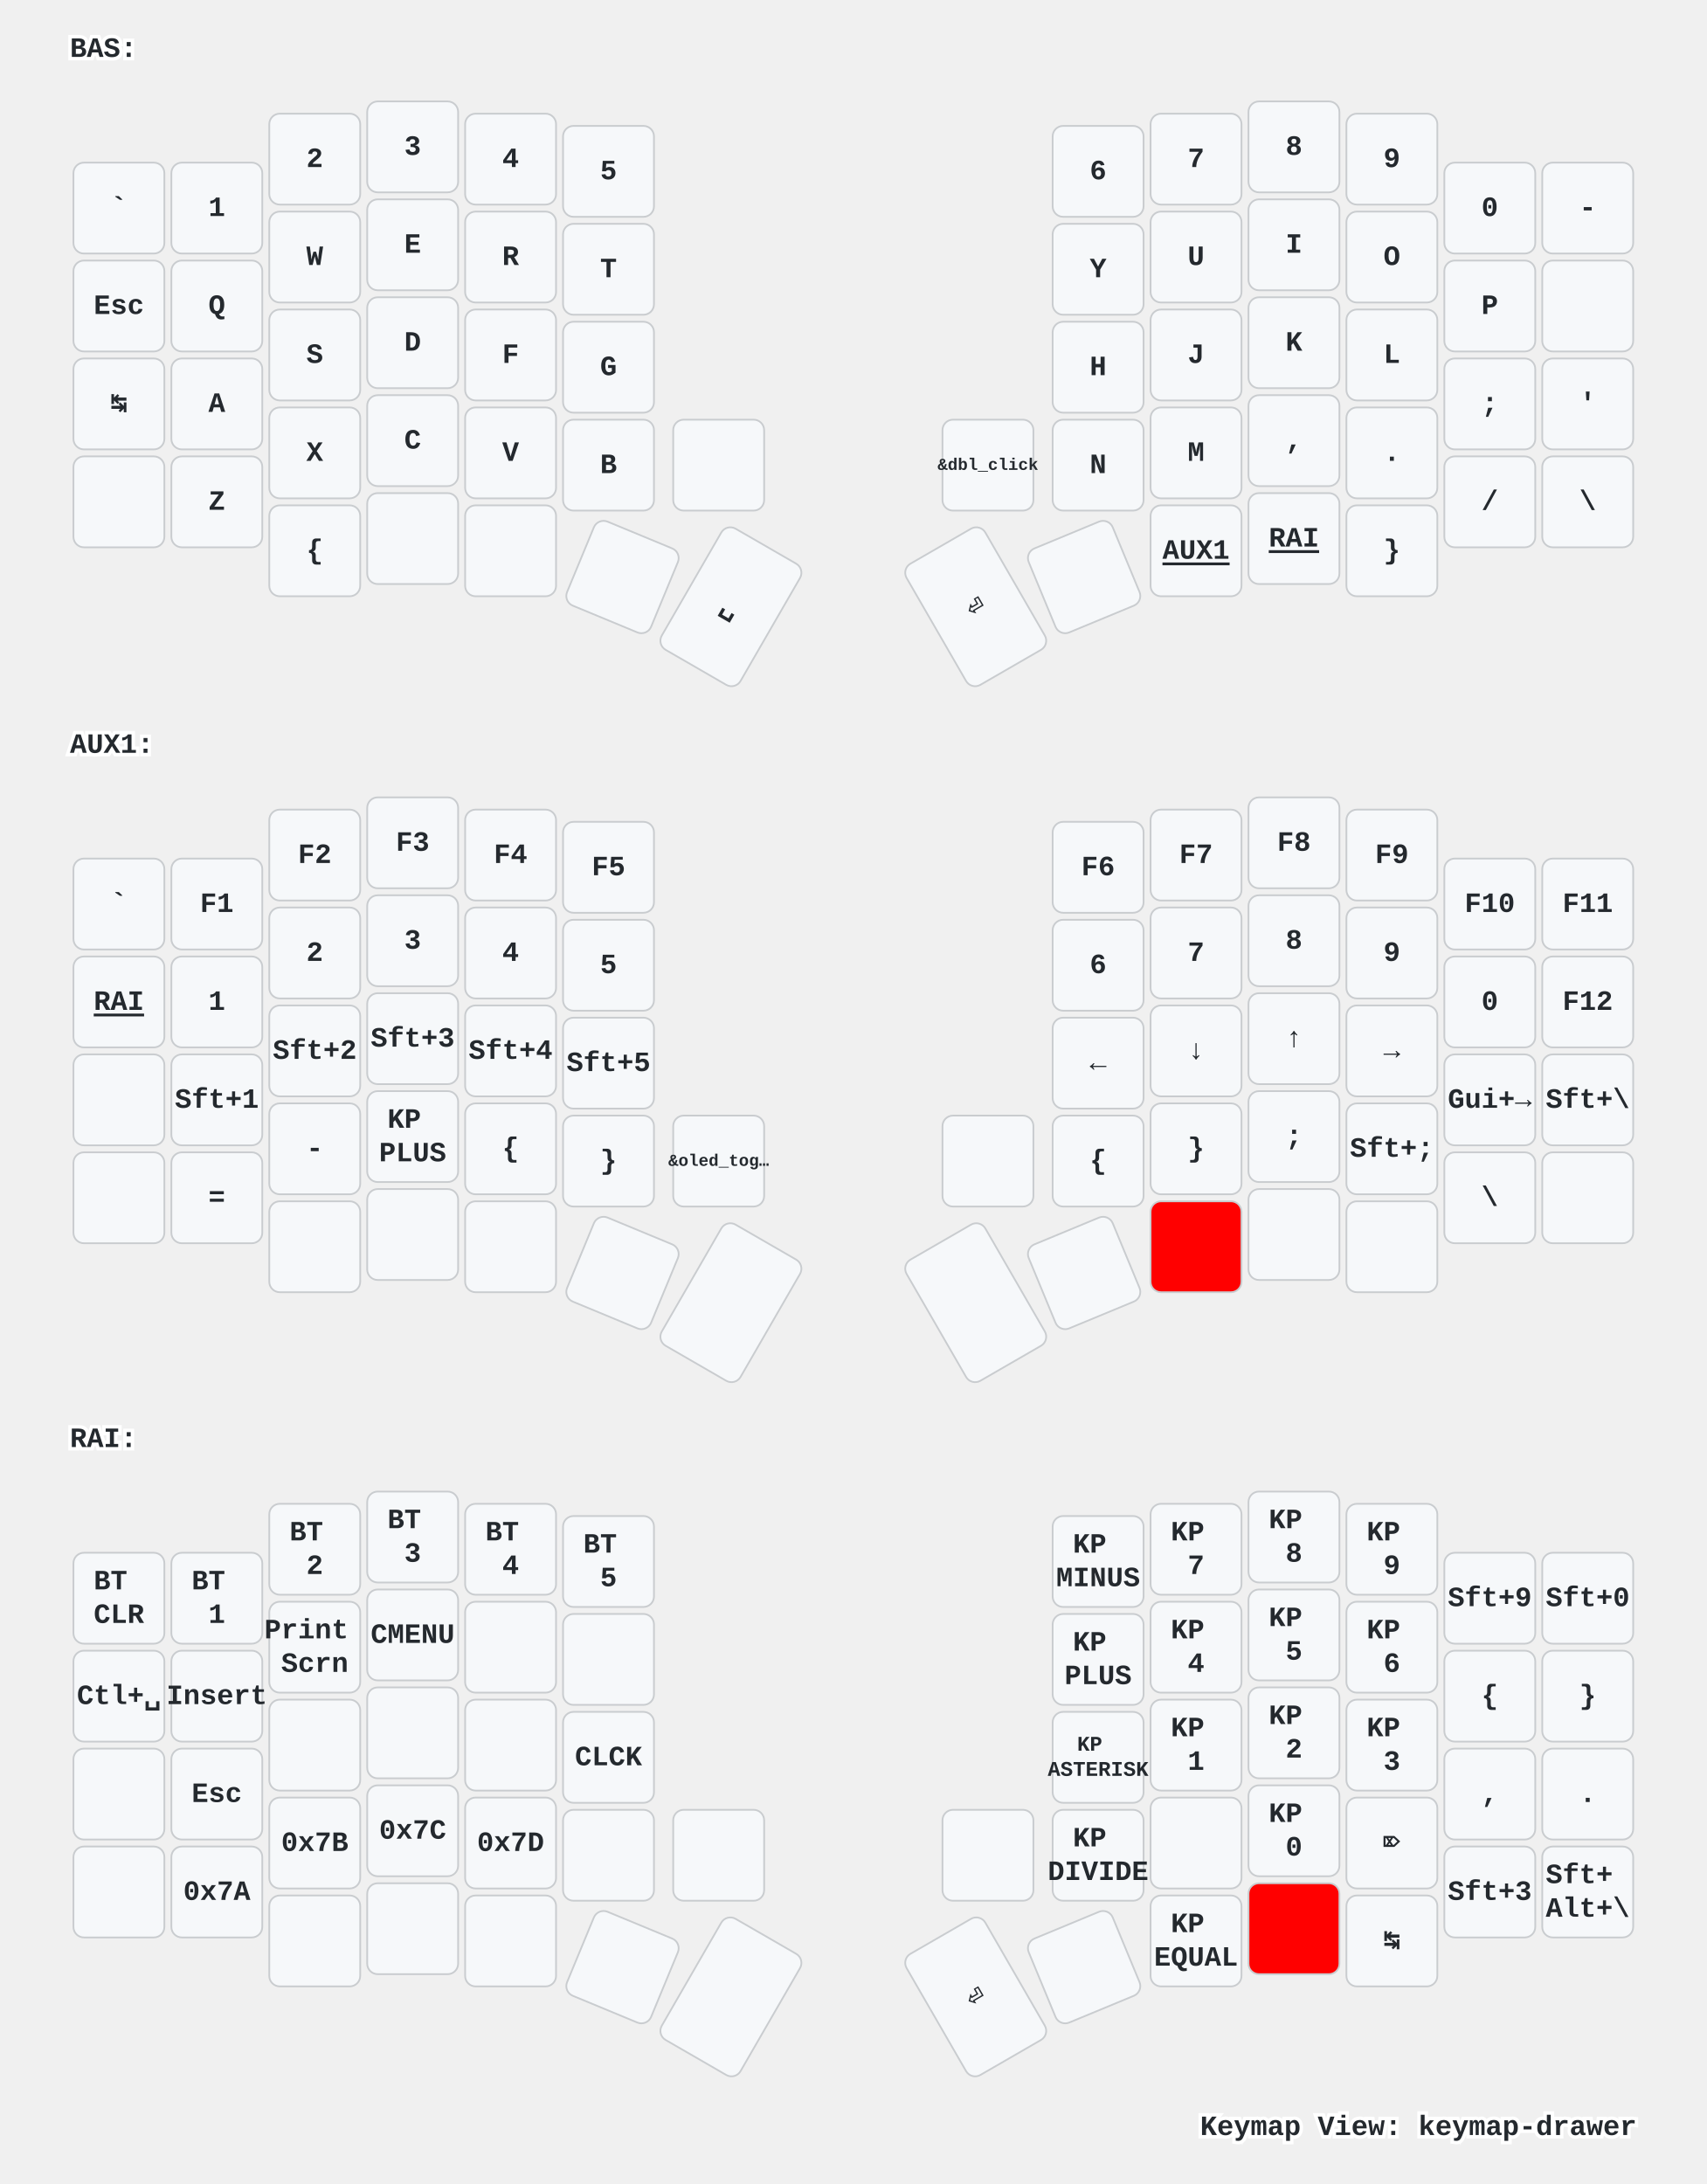
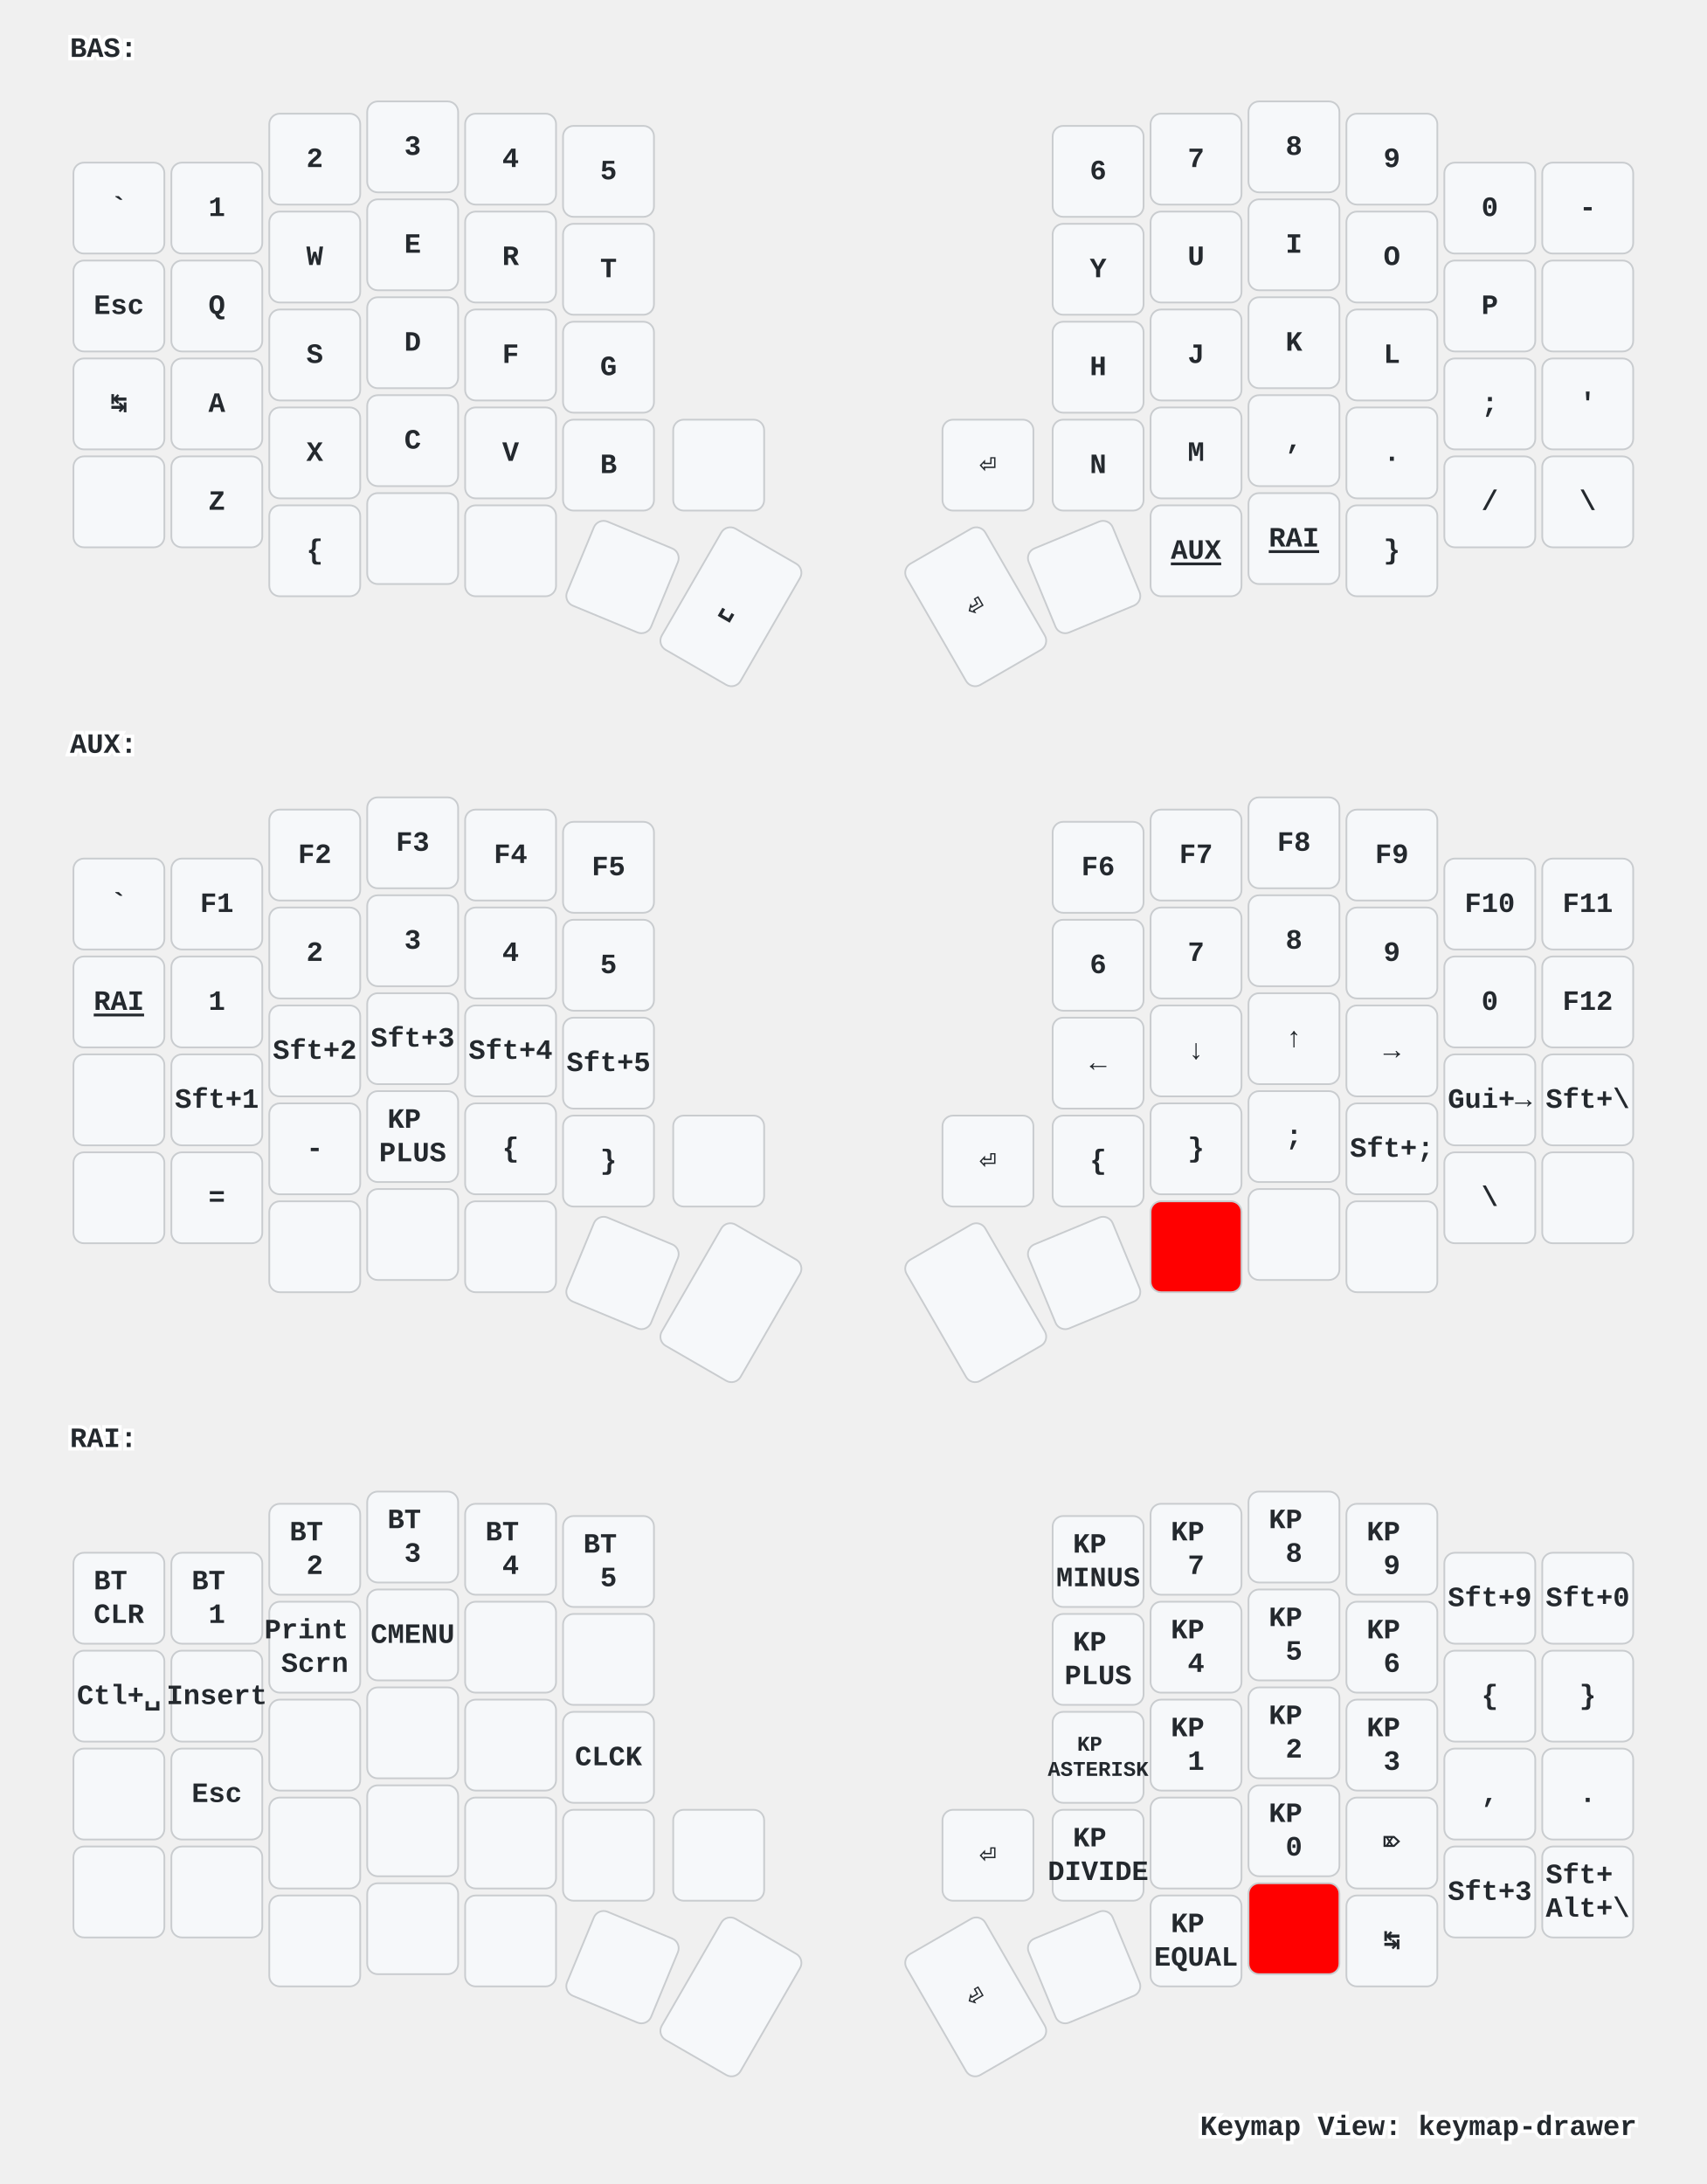
<svg xmlns="http://www.w3.org/2000/svg" xmlns:xlink="http://www.w3.org/1999/xlink" width="976" height="1249" viewBox="0 0 976 1249" class="keymap">
  <defs>/* start glyphs */
<svg id="mdi:apple-keyboard-command">
      <svg id="mdi-apple-keyboard-command" viewBox="0 0 24 24">
        <path d="M6,2A4,4 0 0,1 10,6V8H14V6A4,4 0 0,1 18,2A4,4 0 0,1 22,6A4,4 0 0,1 18,10H16V14H18A4,4 0 0,1 22,18A4,4 0 0,1 18,22A4,4 0 0,1 14,18V16H10V18A4,4 0 0,1 6,22A4,4 0 0,1 2,18A4,4 0 0,1 6,14H8V10H6A4,4 0 0,1 2,6A4,4 0 0,1 6,2M16,18A2,2 0 0,0 18,20A2,2 0 0,0 20,18A2,2 0 0,0 18,16H16V18M14,10H10V14H14V10M6,16A2,2 0 0,0 4,18A2,2 0 0,0 6,20A2,2 0 0,0 8,18V16H6M8,6A2,2 0 0,0 6,4A2,2 0 0,0 4,6A2,2 0 0,0 6,8H8V6M18,8A2,2 0 0,0 20,6A2,2 0 0,0 18,4A2,2 0 0,0 16,6V8H18Z" />
      </svg>
    </svg>
    <svg id="mdi:apple-keyboard-control">
      <svg id="mdi-apple-keyboard-control" viewBox="0 0 24 24">
        <path d="M19.78,11.78L18.36,13.19L12,6.83L5.64,13.19L4.22,11.78L12,4L19.78,11.78Z" />
      </svg>
    </svg>
    <svg id="mdi:apple-keyboard-option">
      <svg id="mdi-apple-keyboard-option" viewBox="0 0 24 24">
        <path d="M3,4H9.11L16.15,18H21V20H14.88L7.84,6H3V4M14,4H21V6H14V4Z" />
      </svg>
    </svg>
    <svg id="mdi:apple-keyboard-shift">
      <svg id="mdi-apple-keyboard-shift" viewBox="0 0 24 24">
        <path d="M15,18V12H17.17L12,6.83L6.83,12H9V18H15M12,4L22,14H17V20H7V14H2L12,4Z" />
      </svg>
    </svg>
    <svg id="mdi:backspace-outline">
      <svg id="mdi-backspace-outline" viewBox="0 0 24 24">
        <path d="M19,15.59L17.59,17L14,13.41L10.41,17L9,15.59L12.59,12L9,8.41L10.41,7L14,10.59L17.59,7L19,8.41L15.41,12L19,15.59M22,3A2,2 0 0,1 24,5V19A2,2 0 0,1 22,21H7C6.31,21 5.77,20.64 5.41,20.11L0,12L5.41,3.88C5.77,3.35 6.31,3 7,3H22M22,5H7L2.28,12L7,19H22V5Z" />
      </svg>
    </svg>
  </defs>/* end glyphs */
<style>/* inherit to force styles through use tags */
svg path {
    fill: inherit;
}

/* font and background color specifications */
svg.keymap {
    font-family: SFMono-Regular,Consolas,Liberation Mono,Menlo,monospace;
    font-size: 14px;
    font-kerning: normal;
    text-rendering: optimizeLegibility;
    fill: #24292e;
}

/* default key styling */
rect.key {
    fill: #f6f8fa;
}

rect.key, rect.combo {
    stroke: #c9cccf;
    stroke-width: 1;
}

/* default key side styling, only used is draw_key_sides is set */
rect.side {
    filter: brightness(90%);
}

/* color accent for combo boxes */
rect.combo, rect.combo-separate {
    fill: #cdf;
}

/* color accent for held keys */
rect.held, rect.combo.held {
    fill: #fdd;
}

/* color accent for ghost (optional) keys */
rect.ghost, rect.combo.ghost {
    stroke-dasharray: 4, 4;
    stroke-width: 2;
}

text {
    text-anchor: middle;
    dominant-baseline: middle;
}

/* styling for layer labels */
text.label {
    font-weight: bold;
    text-anchor: start;
    stroke: white;
    stroke-width: 4;
    paint-order: stroke;
}

/* styling for optional footer */
text.footer {
    text-anchor: end;
    dominant-baseline: auto;
    stroke: white;
    stroke-width: 4;
    paint-order: stroke;
}

/* styling for combo tap, and key non-tap label text */
text.combo, text.hold, text.shifted, text.left, text.right, text.tl, text.tr, text.bl, text.br {
    font-size: 11px;
}

text.hold, text.bl, text.br {
    text-anchor: middle;
    dominant-baseline: auto;
}

text.shifted, text.tl, text.tr {
    text-anchor: middle;
    dominant-baseline: hanging;
}

text.left, text.tl, text.bl {
    text-anchor: start;
}

text.right, text.tr, text.br {
    text-anchor: end;
}

text.layer-activator {
    text-decoration: underline;
}

/* styling for hold/shifted label text in combo box */
text.combo.hold, text.combo.shifted, text.combo.left, text.combo.right {
    font-size: 8px;
}

/* lighter symbol for transparent keys */
text.trans {
    fill: #7b7e81;
}

/* styling for combo dendrons */
path.combo {
    stroke-width: 1;
    stroke: gray;
    fill: none;
}

/* Start Tabler Icons Cleanup */
/* cannot use height/width with glyphs */
.icon-tabler &gt; path {
    fill: inherit;
    stroke: inherit;
    stroke-width: 2;
}
/* hide tabler's default box */
.icon-tabler &gt; path[stroke="none"][fill="none"] {
    visibility: hidden;
}
/* End Tabler Icons Cleanup */

/* For default sytles, see https://github.com/caksoylar/keymap-drawer/blob/main/keymap_drawer/config.py#L85 */

svg.keymap {
  font-family: Ubuntu Mono, Inconsolata, Consolas, Liberation Mono, Menlo, monospace;
  font-size: 16px;
  font-weight: bold;
  text-rendering: optimizeLegibility;
}

/* Color accent for held keys
red = #f00
green = #0f0
blue = #00f
yellow = #ff0
cyan = #0ff
magenta = #f0f
white = #fff
black = #000
grey = #888
light grey = #ccc
#ffc
*/
rect.held, rect.combo.held {
    fill: #f00;
}

/* Technique borrowed and extended from https://github.com/englmaxi/zmk-config/blob/master/keymap-drawer/config.yaml */
.sym_sub_text.tap {
  translate: -5px 2px;
  font-size: 20px;
}
.sym_sub_text.shifted {
  translate: 10px 13px;
  font-size: 10px;
  opacity: 1.0;
}
.combo.sym_sub_text.tap {
  translate: -1px 1px;
}
.combo.sym_sub_text.shifted {
  translate: 7px 5px;
  font-size: 10px;
  opacity: 1.0;
}

/* Toggle */
.toggle.shifted {
  translate: -10px 12px;
}

.toggle.hold {
  translate: 13px -23px;
}

/* Variant for tap-dances */
.tap_dance.tap {
  translate: -7px 0px;
  font-size: 12px;
}
.tap_dance.shifted {
  translate: 7px 17px;
  font-size: 12px;
  opacity: 1.0;
}

/* Variant for symbol next to symbol */
.sym_by_sym.tap {
  translate: -6px 0px;
}
.sym_by_sym.shifted {
  translate: 10px 12px;
  opacity: 1.0;
}

.combo.sym_by_sym.tap {
  translate: -35px 0px;
}
.combo.sym_by_sym.shifted {
  translate: 35px 20px;
  opacity: 1.0;
}

.combo.sym_by_sym.hold {
  visibility: hidden;
}

/* hide hold box for combo sym_by_sym */
.combo.sym_by_sym.hold &gt; path[stroke="none"][fill="none"] {
  visibility: hidden;
}
</style>
  <g transform="translate(40, 0)" class="layer-BAS">
    <text x="0" y="28" class="label" id="BAS">BAS:</text>
    <g transform="translate(0, 56)">
      <g transform="translate(28, 63)" class="key keypos-0">
        <rect rx="6" ry="6" x="-26" y="-26" width="52" height="52" class="key" />
        <text x="0" y="0" class="key tap">`</text>
      </g>
      <g transform="translate(84, 63)" class="key keypos-1">
        <rect rx="6" ry="6" x="-26" y="-26" width="52" height="52" class="key" />
        <text x="0" y="0" class="key tap">1</text>
      </g>
      <g transform="translate(140, 35)" class="key keypos-2">
        <rect rx="6" ry="6" x="-26" y="-26" width="52" height="52" class="key" />
        <text x="0" y="0" class="key tap">2</text>
      </g>
      <g transform="translate(196, 28)" class="key keypos-3">
        <rect rx="6" ry="6" x="-26" y="-26" width="52" height="52" class="key" />
        <text x="0" y="0" class="key tap">3</text>
      </g>
      <g transform="translate(252, 35)" class="key keypos-4">
        <rect rx="6" ry="6" x="-26" y="-26" width="52" height="52" class="key" />
        <text x="0" y="0" class="key tap">4</text>
      </g>
      <g transform="translate(308, 42)" class="key keypos-5">
        <rect rx="6" ry="6" x="-26" y="-26" width="52" height="52" class="key" />
        <text x="0" y="0" class="key tap">5</text>
      </g>
      <g transform="translate(588, 42)" class="key keypos-6">
        <rect rx="6" ry="6" x="-26" y="-26" width="52" height="52" class="key" />
        <text x="0" y="0" class="key tap">6</text>
      </g>
      <g transform="translate(644, 35)" class="key keypos-7">
        <rect rx="6" ry="6" x="-26" y="-26" width="52" height="52" class="key" />
        <text x="0" y="0" class="key tap">7</text>
      </g>
      <g transform="translate(700, 28)" class="key keypos-8">
        <rect rx="6" ry="6" x="-26" y="-26" width="52" height="52" class="key" />
        <text x="0" y="0" class="key tap">8</text>
      </g>
      <g transform="translate(756, 35)" class="key keypos-9">
        <rect rx="6" ry="6" x="-26" y="-26" width="52" height="52" class="key" />
        <text x="0" y="0" class="key tap">9</text>
      </g>
      <g transform="translate(812, 63)" class="key keypos-10">
        <rect rx="6" ry="6" x="-26" y="-26" width="52" height="52" class="key" />
        <text x="0" y="0" class="key tap">0</text>
      </g>
      <g transform="translate(868, 63)" class="key keypos-11">
        <rect rx="6" ry="6" x="-26" y="-26" width="52" height="52" class="key" />
        <text x="0" y="0" class="key tap">-</text>
      </g>
      <g transform="translate(28, 119)" class="key keypos-12">
        <rect rx="6" ry="6" x="-26" y="-26" width="52" height="52" class="key" />
        <text x="0" y="0" class="key tap">Esc</text>
      </g>
      <g transform="translate(84, 119)" class="key keypos-13">
        <rect rx="6" ry="6" x="-26" y="-26" width="52" height="52" class="key" />
        <text x="0" y="0" class="key tap">Q</text>
      </g>
      <g transform="translate(140, 91)" class="key keypos-14">
        <rect rx="6" ry="6" x="-26" y="-26" width="52" height="52" class="key" />
        <text x="0" y="0" class="key tap">W</text>
      </g>
      <g transform="translate(196, 84)" class="key keypos-15">
        <rect rx="6" ry="6" x="-26" y="-26" width="52" height="52" class="key" />
        <text x="0" y="0" class="key tap">E</text>
      </g>
      <g transform="translate(252, 91)" class="key keypos-16">
        <rect rx="6" ry="6" x="-26" y="-26" width="52" height="52" class="key" />
        <text x="0" y="0" class="key tap">R</text>
      </g>
      <g transform="translate(308, 98)" class="key keypos-17">
        <rect rx="6" ry="6" x="-26" y="-26" width="52" height="52" class="key" />
        <text x="0" y="0" class="key tap">T</text>
      </g>
      <g transform="translate(588, 98)" class="key keypos-18">
        <rect rx="6" ry="6" x="-26" y="-26" width="52" height="52" class="key" />
        <text x="0" y="0" class="key tap">Y</text>
      </g>
      <g transform="translate(644, 91)" class="key keypos-19">
        <rect rx="6" ry="6" x="-26" y="-26" width="52" height="52" class="key" />
        <text x="0" y="0" class="key tap">U</text>
      </g>
      <g transform="translate(700, 84)" class="key keypos-20">
        <rect rx="6" ry="6" x="-26" y="-26" width="52" height="52" class="key" />
        <text x="0" y="0" class="key tap">I</text>
      </g>
      <g transform="translate(756, 91)" class="key keypos-21">
        <rect rx="6" ry="6" x="-26" y="-26" width="52" height="52" class="key" />
        <text x="0" y="0" class="key tap">O</text>
      </g>
      <g transform="translate(812, 119)" class="key keypos-22">
        <rect rx="6" ry="6" x="-26" y="-26" width="52" height="52" class="key" />
        <text x="0" y="0" class="key tap">P</text>
      </g>
      <g transform="translate(868, 119)" class="key keypos-23">
        <rect rx="6" ry="6" x="-26" y="-26" width="52" height="52" class="key" />
        <use href="#mdi:backspace-outline" xlink:href="#mdi:backspace-outline" x="-9" y="-9" height="18" width="18.0" class="key tap glyph mdi:backspace-outline" />
      </g>
      <g transform="translate(28, 175)" class="key keypos-24">
        <rect rx="6" ry="6" x="-26" y="-26" width="52" height="52" class="key" />
        <text x="0" y="0" class="key tap">↹</text>
      </g>
      <g transform="translate(84, 175)" class="key keypos-25">
        <rect rx="6" ry="6" x="-26" y="-26" width="52" height="52" class="key" />
        <text x="0" y="0" class="key tap">A</text>
      </g>
      <g transform="translate(140, 147)" class="key keypos-26">
        <rect rx="6" ry="6" x="-26" y="-26" width="52" height="52" class="key" />
        <text x="0" y="0" class="key tap">S</text>
      </g>
      <g transform="translate(196, 140)" class="key keypos-27">
        <rect rx="6" ry="6" x="-26" y="-26" width="52" height="52" class="key" />
        <text x="0" y="0" class="key tap">D</text>
      </g>
      <g transform="translate(252, 147)" class="key keypos-28">
        <rect rx="6" ry="6" x="-26" y="-26" width="52" height="52" class="key" />
        <text x="0" y="0" class="key tap">F</text>
      </g>
      <g transform="translate(308, 154)" class="key keypos-29">
        <rect rx="6" ry="6" x="-26" y="-26" width="52" height="52" class="key" />
        <text x="0" y="0" class="key tap">G</text>
      </g>
      <g transform="translate(588, 154)" class="key keypos-30">
        <rect rx="6" ry="6" x="-26" y="-26" width="52" height="52" class="key" />
        <text x="0" y="0" class="key tap">H</text>
      </g>
      <g transform="translate(644, 147)" class="key keypos-31">
        <rect rx="6" ry="6" x="-26" y="-26" width="52" height="52" class="key" />
        <text x="0" y="0" class="key tap">J</text>
      </g>
      <g transform="translate(700, 140)" class="key keypos-32">
        <rect rx="6" ry="6" x="-26" y="-26" width="52" height="52" class="key" />
        <text x="0" y="0" class="key tap">K</text>
      </g>
      <g transform="translate(756, 147)" class="key keypos-33">
        <rect rx="6" ry="6" x="-26" y="-26" width="52" height="52" class="key" />
        <text x="0" y="0" class="key tap">L</text>
      </g>
      <g transform="translate(812, 175)" class="key keypos-34">
        <rect rx="6" ry="6" x="-26" y="-26" width="52" height="52" class="key" />
        <text x="0" y="0" class="key tap">;</text>
      </g>
      <g transform="translate(868, 175)" class="key keypos-35">
        <rect rx="6" ry="6" x="-26" y="-26" width="52" height="52" class="key" />
        <text x="0" y="0" class="key tap">'</text>
      </g>
      <g transform="translate(28, 231)" class="key keypos-36">
        <rect rx="6" ry="6" x="-26" y="-26" width="52" height="52" class="key" />
        <use href="#mdi:apple-keyboard-shift" xlink:href="#mdi:apple-keyboard-shift" x="-9" y="-9" height="18" width="18.0" class="key tap glyph mdi:apple-keyboard-shift" />
      </g>
      <g transform="translate(84, 231)" class="key keypos-37">
        <rect rx="6" ry="6" x="-26" y="-26" width="52" height="52" class="key" />
        <text x="0" y="0" class="key tap">Z</text>
      </g>
      <g transform="translate(140, 203)" class="key keypos-38">
        <rect rx="6" ry="6" x="-26" y="-26" width="52" height="52" class="key" />
        <text x="0" y="0" class="key tap">X</text>
      </g>
      <g transform="translate(196, 196)" class="key keypos-39">
        <rect rx="6" ry="6" x="-26" y="-26" width="52" height="52" class="key" />
        <text x="0" y="0" class="key tap">C</text>
      </g>
      <g transform="translate(252, 203)" class="key keypos-40">
        <rect rx="6" ry="6" x="-26" y="-26" width="52" height="52" class="key" />
        <text x="0" y="0" class="key tap">V</text>
      </g>
      <g transform="translate(308, 210)" class="key keypos-41">
        <rect rx="6" ry="6" x="-26" y="-26" width="52" height="52" class="key" />
        <text x="0" y="0" class="key tap">B</text>
      </g>
      <g transform="translate(371, 210)" class="key keypos-42">
        <rect rx="6" ry="6" x="-26" y="-26" width="52" height="52" class="key" />
        <use href="#mdi:apple-keyboard-option" xlink:href="#mdi:apple-keyboard-option" x="-9" y="-9" height="18" width="18.0" class="key tap glyph mdi:apple-keyboard-option" />
      </g>
      <g transform="translate(525, 210)" class="key keypos-43">
        <rect rx="6" ry="6" x="-26" y="-26" width="52" height="52" class="key" />
-         <text x="0" y="0" class="key tap">
-           <tspan style="font-size: 60%">&amp;dbl_click</tspan>
-         </text>
+         <text x="0" y="0" class="key tap">⏎</text>
      </g>
      <g transform="translate(588, 210)" class="key keypos-44">
        <rect rx="6" ry="6" x="-26" y="-26" width="52" height="52" class="key" />
        <text x="0" y="0" class="key tap">N</text>
      </g>
      <g transform="translate(644, 203)" class="key keypos-45">
        <rect rx="6" ry="6" x="-26" y="-26" width="52" height="52" class="key" />
        <text x="0" y="0" class="key tap">M</text>
      </g>
      <g transform="translate(700, 196)" class="key keypos-46">
        <rect rx="6" ry="6" x="-26" y="-26" width="52" height="52" class="key" />
        <text x="0" y="0" class="key tap">,</text>
      </g>
      <g transform="translate(756, 203)" class="key keypos-47">
        <rect rx="6" ry="6" x="-26" y="-26" width="52" height="52" class="key" />
        <text x="0" y="0" class="key tap">.</text>
      </g>
      <g transform="translate(812, 231)" class="key keypos-48">
        <rect rx="6" ry="6" x="-26" y="-26" width="52" height="52" class="key" />
        <text x="0" y="0" class="key tap">/</text>
      </g>
      <g transform="translate(868, 231)" class="key keypos-49">
        <rect rx="6" ry="6" x="-26" y="-26" width="52" height="52" class="key" />
        <text x="0" y="0" class="key tap">\</text>
      </g>
      <g transform="translate(140, 259)" class="key keypos-50">
        <rect rx="6" ry="6" x="-26" y="-26" width="52" height="52" class="key" />
        <text x="0" y="0" class="key tap">{</text>
      </g>
      <g transform="translate(196, 252)" class="key keypos-51">
        <rect rx="6" ry="6" x="-26" y="-26" width="52" height="52" class="key" />
        <use href="#mdi:apple-keyboard-control" xlink:href="#mdi:apple-keyboard-control" x="-9" y="-9" height="18" width="18.0" class="key tap glyph mdi:apple-keyboard-control" />
      </g>
      <g transform="translate(252, 259)" class="key keypos-52">
        <rect rx="6" ry="6" x="-26" y="-26" width="52" height="52" class="key" />
        <use href="#mdi:apple-keyboard-option" xlink:href="#mdi:apple-keyboard-option" x="-9" y="-9" height="18" width="18.0" class="key tap glyph mdi:apple-keyboard-option" />
      </g>
      <g transform="translate(316, 274) rotate(22.5)" class="key keypos-53">
        <rect rx="6" ry="6" x="-26" y="-26" width="52" height="52" class="key" />
        <use href="#mdi:apple-keyboard-command" xlink:href="#mdi:apple-keyboard-command" x="-9" y="-9" height="18" width="18.0" class="key tap glyph mdi:apple-keyboard-command" />
      </g>
      <g transform="translate(378, 291) rotate(30.0)" class="key keypos-54">
        <rect rx="6" ry="6" x="-26" y="-40" width="52" height="80" class="key" />
        <text x="0" y="0" class="key tap">␣</text>
      </g>
      <g transform="translate(518, 291) rotate(-30.0)" class="key keypos-55">
        <rect rx="6" ry="6" x="-26" y="-40" width="52" height="80" class="key" />
        <text x="0" y="0" class="key tap">⏎</text>
      </g>
      <g transform="translate(580, 274) rotate(-22.5)" class="key keypos-56">
        <rect rx="6" ry="6" x="-26" y="-26" width="52" height="52" class="key" />
        <use href="#mdi:apple-keyboard-shift" xlink:href="#mdi:apple-keyboard-shift" x="-9" y="-9" height="18" width="18.0" class="key tap glyph mdi:apple-keyboard-shift" />
      </g>
      <g transform="translate(644, 259)" class="key keypos-57">
        <rect rx="6" ry="6" x="-26" y="-26" width="52" height="52" class="key" />
-         <a href="#AUX1">
-           <text x="0" y="0" class="key tap layer-activator">AUX1</text>
+         <a href="#AUX">
+           <text x="0" y="0" class="key tap layer-activator">AUX</text>
        </a>
      </g>
      <g transform="translate(700, 252)" class="key keypos-58">
        <rect rx="6" ry="6" x="-26" y="-26" width="52" height="52" class="key" />
        <a href="#RAI">
          <text x="0" y="0" class="key tap layer-activator">RAI</text>
        </a>
      </g>
      <g transform="translate(756, 259)" class="key keypos-59">
        <rect rx="6" ry="6" x="-26" y="-26" width="52" height="52" class="key" />
        <text x="0" y="0" class="key tap">}</text>
      </g>
    </g>
  </g>
-   <g transform="translate(40, 398)" class="layer-AUX1">
-     <text x="0" y="28" class="label" id="AUX1">AUX1:</text>
+   <g transform="translate(40, 398)" class="layer-AUX">
+     <text x="0" y="28" class="label" id="AUX">AUX:</text>
    <g transform="translate(0, 56)">
      <g transform="translate(28, 63)" class="key keypos-0">
        <rect rx="6" ry="6" x="-26" y="-26" width="52" height="52" class="key" />
        <text x="0" y="0" class="key tap">`</text>
      </g>
      <g transform="translate(84, 63)" class="key keypos-1">
        <rect rx="6" ry="6" x="-26" y="-26" width="52" height="52" class="key" />
        <text x="0" y="0" class="key tap">F1</text>
      </g>
      <g transform="translate(140, 35)" class="key keypos-2">
        <rect rx="6" ry="6" x="-26" y="-26" width="52" height="52" class="key" />
        <text x="0" y="0" class="key tap">F2</text>
      </g>
      <g transform="translate(196, 28)" class="key keypos-3">
        <rect rx="6" ry="6" x="-26" y="-26" width="52" height="52" class="key" />
        <text x="0" y="0" class="key tap">F3</text>
      </g>
      <g transform="translate(252, 35)" class="key keypos-4">
        <rect rx="6" ry="6" x="-26" y="-26" width="52" height="52" class="key" />
        <text x="0" y="0" class="key tap">F4</text>
      </g>
      <g transform="translate(308, 42)" class="key keypos-5">
        <rect rx="6" ry="6" x="-26" y="-26" width="52" height="52" class="key" />
        <text x="0" y="0" class="key tap">F5</text>
      </g>
      <g transform="translate(588, 42)" class="key keypos-6">
        <rect rx="6" ry="6" x="-26" y="-26" width="52" height="52" class="key" />
        <text x="0" y="0" class="key tap">F6</text>
      </g>
      <g transform="translate(644, 35)" class="key keypos-7">
        <rect rx="6" ry="6" x="-26" y="-26" width="52" height="52" class="key" />
        <text x="0" y="0" class="key tap">F7</text>
      </g>
      <g transform="translate(700, 28)" class="key keypos-8">
        <rect rx="6" ry="6" x="-26" y="-26" width="52" height="52" class="key" />
        <text x="0" y="0" class="key tap">F8</text>
      </g>
      <g transform="translate(756, 35)" class="key keypos-9">
        <rect rx="6" ry="6" x="-26" y="-26" width="52" height="52" class="key" />
        <text x="0" y="0" class="key tap">F9</text>
      </g>
      <g transform="translate(812, 63)" class="key keypos-10">
        <rect rx="6" ry="6" x="-26" y="-26" width="52" height="52" class="key" />
        <text x="0" y="0" class="key tap">F10</text>
      </g>
      <g transform="translate(868, 63)" class="key keypos-11">
        <rect rx="6" ry="6" x="-26" y="-26" width="52" height="52" class="key" />
        <text x="0" y="0" class="key tap">F11</text>
      </g>
      <g transform="translate(28, 119)" class="key keypos-12">
        <rect rx="6" ry="6" x="-26" y="-26" width="52" height="52" class="key" />
        <a href="#RAI">
          <text x="0" y="0" class="key tap layer-activator">RAI</text>
        </a>
      </g>
      <g transform="translate(84, 119)" class="key keypos-13">
        <rect rx="6" ry="6" x="-26" y="-26" width="52" height="52" class="key" />
        <text x="0" y="0" class="key tap">1</text>
      </g>
      <g transform="translate(140, 91)" class="key keypos-14">
        <rect rx="6" ry="6" x="-26" y="-26" width="52" height="52" class="key" />
        <text x="0" y="0" class="key tap">2</text>
      </g>
      <g transform="translate(196, 84)" class="key keypos-15">
        <rect rx="6" ry="6" x="-26" y="-26" width="52" height="52" class="key" />
        <text x="0" y="0" class="key tap">3</text>
      </g>
      <g transform="translate(252, 91)" class="key keypos-16">
        <rect rx="6" ry="6" x="-26" y="-26" width="52" height="52" class="key" />
        <text x="0" y="0" class="key tap">4</text>
      </g>
      <g transform="translate(308, 98)" class="key keypos-17">
        <rect rx="6" ry="6" x="-26" y="-26" width="52" height="52" class="key" />
        <text x="0" y="0" class="key tap">5</text>
      </g>
      <g transform="translate(588, 98)" class="key keypos-18">
        <rect rx="6" ry="6" x="-26" y="-26" width="52" height="52" class="key" />
        <text x="0" y="0" class="key tap">6</text>
      </g>
      <g transform="translate(644, 91)" class="key keypos-19">
        <rect rx="6" ry="6" x="-26" y="-26" width="52" height="52" class="key" />
        <text x="0" y="0" class="key tap">7</text>
      </g>
      <g transform="translate(700, 84)" class="key keypos-20">
        <rect rx="6" ry="6" x="-26" y="-26" width="52" height="52" class="key" />
        <text x="0" y="0" class="key tap">8</text>
      </g>
      <g transform="translate(756, 91)" class="key keypos-21">
        <rect rx="6" ry="6" x="-26" y="-26" width="52" height="52" class="key" />
        <text x="0" y="0" class="key tap">9</text>
      </g>
      <g transform="translate(812, 119)" class="key keypos-22">
        <rect rx="6" ry="6" x="-26" y="-26" width="52" height="52" class="key" />
        <text x="0" y="0" class="key tap">0</text>
      </g>
      <g transform="translate(868, 119)" class="key keypos-23">
        <rect rx="6" ry="6" x="-26" y="-26" width="52" height="52" class="key" />
        <text x="0" y="0" class="key tap">F12</text>
      </g>
      <g transform="translate(28, 175)" class="key keypos-24">
        <rect rx="6" ry="6" x="-26" y="-26" width="52" height="52" class="key" />
      </g>
      <g transform="translate(84, 175)" class="key keypos-25">
        <rect rx="6" ry="6" x="-26" y="-26" width="52" height="52" class="key" />
        <text x="0" y="0" class="key tap">Sft+1</text>
      </g>
      <g transform="translate(140, 147)" class="key keypos-26">
        <rect rx="6" ry="6" x="-26" y="-26" width="52" height="52" class="key" />
        <text x="0" y="0" class="key tap">Sft+2</text>
      </g>
      <g transform="translate(196, 140)" class="key keypos-27">
        <rect rx="6" ry="6" x="-26" y="-26" width="52" height="52" class="key" />
        <text x="0" y="0" class="key tap">Sft+3</text>
      </g>
      <g transform="translate(252, 147)" class="key keypos-28">
        <rect rx="6" ry="6" x="-26" y="-26" width="52" height="52" class="key" />
        <text x="0" y="0" class="key tap">Sft+4</text>
      </g>
      <g transform="translate(308, 154)" class="key keypos-29">
        <rect rx="6" ry="6" x="-26" y="-26" width="52" height="52" class="key" />
        <text x="0" y="0" class="key tap">Sft+5</text>
      </g>
      <g transform="translate(588, 154)" class="key keypos-30">
        <rect rx="6" ry="6" x="-26" y="-26" width="52" height="52" class="key" />
        <text x="0" y="0" class="key tap">←</text>
      </g>
      <g transform="translate(644, 147)" class="key keypos-31">
        <rect rx="6" ry="6" x="-26" y="-26" width="52" height="52" class="key" />
        <text x="0" y="0" class="key tap">↓</text>
      </g>
      <g transform="translate(700, 140)" class="key keypos-32">
        <rect rx="6" ry="6" x="-26" y="-26" width="52" height="52" class="key" />
        <text x="0" y="0" class="key tap">↑</text>
      </g>
      <g transform="translate(756, 147)" class="key keypos-33">
        <rect rx="6" ry="6" x="-26" y="-26" width="52" height="52" class="key" />
        <text x="0" y="0" class="key tap">→</text>
      </g>
      <g transform="translate(812, 175)" class="key keypos-34">
        <rect rx="6" ry="6" x="-26" y="-26" width="52" height="52" class="key" />
        <text x="0" y="0" class="key tap">Gui+→</text>
      </g>
      <g transform="translate(868, 175)" class="key keypos-35">
        <rect rx="6" ry="6" x="-26" y="-26" width="52" height="52" class="key" />
        <text x="0" y="0" class="key tap">Sft+\</text>
      </g>
      <g transform="translate(28, 231)" class="key keypos-36">
        <rect rx="6" ry="6" x="-26" y="-26" width="52" height="52" class="key" />
      </g>
      <g transform="translate(84, 231)" class="key keypos-37">
        <rect rx="6" ry="6" x="-26" y="-26" width="52" height="52" class="key" />
        <text x="0" y="0" class="key tap">=</text>
      </g>
      <g transform="translate(140, 203)" class="key keypos-38">
        <rect rx="6" ry="6" x="-26" y="-26" width="52" height="52" class="key" />
        <text x="0" y="0" class="key tap">-</text>
      </g>
      <g transform="translate(196, 196)" class="key keypos-39">
        <rect rx="6" ry="6" x="-26" y="-26" width="52" height="52" class="key" />
        <text x="0" y="0" class="key tap">
          <tspan x="0" dy="-0.6em">KP</tspan>
          <tspan x="0" dy="1.2em">PLUS</tspan>
        </text>
      </g>
      <g transform="translate(252, 203)" class="key keypos-40">
        <rect rx="6" ry="6" x="-26" y="-26" width="52" height="52" class="key" />
        <text x="0" y="0" class="key tap">{</text>
      </g>
      <g transform="translate(308, 210)" class="key keypos-41">
        <rect rx="6" ry="6" x="-26" y="-26" width="52" height="52" class="key" />
        <text x="0" y="0" class="key tap">}</text>
      </g>
      <g transform="translate(371, 210)" class="key keypos-42">
        <rect rx="6" ry="6" x="-26" y="-26" width="52" height="52" class="key" />
-         <text x="0" y="0" class="key tap">
-           <tspan style="font-size: 60%">&amp;oled_tog…</tspan>
-         </text>
+         <use href="#mdi:apple-keyboard-option" xlink:href="#mdi:apple-keyboard-option" x="-9" y="-9" height="18" width="18.0" class="key tap glyph mdi:apple-keyboard-option" />
      </g>
      <g transform="translate(525, 210)" class="key keypos-43">
        <rect rx="6" ry="6" x="-26" y="-26" width="52" height="52" class="key" />
+         <text x="0" y="0" class="key tap">⏎</text>
      </g>
      <g transform="translate(588, 210)" class="key keypos-44">
        <rect rx="6" ry="6" x="-26" y="-26" width="52" height="52" class="key" />
        <text x="0" y="0" class="key tap">{</text>
      </g>
      <g transform="translate(644, 203)" class="key keypos-45">
        <rect rx="6" ry="6" x="-26" y="-26" width="52" height="52" class="key" />
        <text x="0" y="0" class="key tap">}</text>
      </g>
      <g transform="translate(700, 196)" class="key keypos-46">
        <rect rx="6" ry="6" x="-26" y="-26" width="52" height="52" class="key" />
        <text x="0" y="0" class="key tap">;</text>
      </g>
      <g transform="translate(756, 203)" class="key keypos-47">
        <rect rx="6" ry="6" x="-26" y="-26" width="52" height="52" class="key" />
        <text x="0" y="0" class="key tap">Sft+;</text>
      </g>
      <g transform="translate(812, 231)" class="key keypos-48">
        <rect rx="6" ry="6" x="-26" y="-26" width="52" height="52" class="key" />
        <text x="0" y="0" class="key tap">\</text>
      </g>
      <g transform="translate(868, 231)" class="key keypos-49">
        <rect rx="6" ry="6" x="-26" y="-26" width="52" height="52" class="key" />
      </g>
      <g transform="translate(140, 259)" class="key keypos-50">
        <rect rx="6" ry="6" x="-26" y="-26" width="52" height="52" class="key" />
      </g>
      <g transform="translate(196, 252)" class="key keypos-51">
        <rect rx="6" ry="6" x="-26" y="-26" width="52" height="52" class="key" />
      </g>
      <g transform="translate(252, 259)" class="key keypos-52">
        <rect rx="6" ry="6" x="-26" y="-26" width="52" height="52" class="key" />
      </g>
      <g transform="translate(316, 274) rotate(22.5)" class="key keypos-53">
        <rect rx="6" ry="6" x="-26" y="-26" width="52" height="52" class="key" />
      </g>
      <g transform="translate(378, 291) rotate(30.0)" class="key keypos-54">
        <rect rx="6" ry="6" x="-26" y="-40" width="52" height="80" class="key" />
      </g>
      <g transform="translate(518, 291) rotate(-30.0)" class="key keypos-55">
        <rect rx="6" ry="6" x="-26" y="-40" width="52" height="80" class="key" />
      </g>
      <g transform="translate(580, 274) rotate(-22.5)" class="key keypos-56">
        <rect rx="6" ry="6" x="-26" y="-26" width="52" height="52" class="key" />
      </g>
      <g transform="translate(644, 259)" class="key held keypos-57">
        <rect rx="6" ry="6" x="-26" y="-26" width="52" height="52" class="key held" />
      </g>
      <g transform="translate(700, 252)" class="key keypos-58">
        <rect rx="6" ry="6" x="-26" y="-26" width="52" height="52" class="key" />
      </g>
      <g transform="translate(756, 259)" class="key keypos-59">
        <rect rx="6" ry="6" x="-26" y="-26" width="52" height="52" class="key" />
      </g>
    </g>
  </g>
  <g transform="translate(40, 795)" class="layer-RAI">
    <text x="0" y="28" class="label" id="RAI">RAI:</text>
    <g transform="translate(0, 56)">
      <g transform="translate(28, 63)" class="key keypos-0">
        <rect rx="6" ry="6" x="-26" y="-26" width="52" height="52" class="key" />
        <text x="0" y="0" class="key tap">
          <tspan x="0" dy="-0.6em">BT</tspan>
          <tspan x="0" dy="1.2em">CLR</tspan>
        </text>
      </g>
      <g transform="translate(84, 63)" class="key keypos-1">
        <rect rx="6" ry="6" x="-26" y="-26" width="52" height="52" class="key" />
        <text x="0" y="0" class="key tap">
          <tspan x="0" dy="-0.6em">BT</tspan>
          <tspan x="0" dy="1.2em">1</tspan>
        </text>
      </g>
      <g transform="translate(140, 35)" class="key keypos-2">
        <rect rx="6" ry="6" x="-26" y="-26" width="52" height="52" class="key" />
        <text x="0" y="0" class="key tap">
          <tspan x="0" dy="-0.6em">BT</tspan>
          <tspan x="0" dy="1.2em">2</tspan>
        </text>
      </g>
      <g transform="translate(196, 28)" class="key keypos-3">
        <rect rx="6" ry="6" x="-26" y="-26" width="52" height="52" class="key" />
        <text x="0" y="0" class="key tap">
          <tspan x="0" dy="-0.6em">BT</tspan>
          <tspan x="0" dy="1.2em">3</tspan>
        </text>
      </g>
      <g transform="translate(252, 35)" class="key keypos-4">
        <rect rx="6" ry="6" x="-26" y="-26" width="52" height="52" class="key" />
        <text x="0" y="0" class="key tap">
          <tspan x="0" dy="-0.6em">BT</tspan>
          <tspan x="0" dy="1.2em">4</tspan>
        </text>
      </g>
      <g transform="translate(308, 42)" class="key keypos-5">
        <rect rx="6" ry="6" x="-26" y="-26" width="52" height="52" class="key" />
        <text x="0" y="0" class="key tap">
          <tspan x="0" dy="-0.6em">BT</tspan>
          <tspan x="0" dy="1.2em">5</tspan>
        </text>
      </g>
      <g transform="translate(588, 42)" class="key keypos-6">
        <rect rx="6" ry="6" x="-26" y="-26" width="52" height="52" class="key" />
        <text x="0" y="0" class="key tap">
          <tspan x="0" dy="-0.6em">KP</tspan>
          <tspan x="0" dy="1.2em">MINUS</tspan>
        </text>
      </g>
      <g transform="translate(644, 35)" class="key keypos-7">
        <rect rx="6" ry="6" x="-26" y="-26" width="52" height="52" class="key" />
        <text x="0" y="0" class="key tap">
          <tspan x="0" dy="-0.6em">KP</tspan>
          <tspan x="0" dy="1.2em">7</tspan>
        </text>
      </g>
      <g transform="translate(700, 28)" class="key keypos-8">
        <rect rx="6" ry="6" x="-26" y="-26" width="52" height="52" class="key" />
        <text x="0" y="0" class="key tap">
          <tspan x="0" dy="-0.6em">KP</tspan>
          <tspan x="0" dy="1.2em">8</tspan>
        </text>
      </g>
      <g transform="translate(756, 35)" class="key keypos-9">
        <rect rx="6" ry="6" x="-26" y="-26" width="52" height="52" class="key" />
        <text x="0" y="0" class="key tap">
          <tspan x="0" dy="-0.6em">KP</tspan>
          <tspan x="0" dy="1.2em">9</tspan>
        </text>
      </g>
      <g transform="translate(812, 63)" class="key keypos-10">
        <rect rx="6" ry="6" x="-26" y="-26" width="52" height="52" class="key" />
        <text x="0" y="0" class="key tap">Sft+9</text>
      </g>
      <g transform="translate(868, 63)" class="key keypos-11">
        <rect rx="6" ry="6" x="-26" y="-26" width="52" height="52" class="key" />
        <text x="0" y="0" class="key tap">Sft+0</text>
      </g>
      <g transform="translate(28, 119)" class="key keypos-12">
        <rect rx="6" ry="6" x="-26" y="-26" width="52" height="52" class="key" />
        <text x="0" y="0" class="key tap">Ctl+␣</text>
      </g>
      <g transform="translate(84, 119)" class="key keypos-13">
        <rect rx="6" ry="6" x="-26" y="-26" width="52" height="52" class="key" />
        <text x="0" y="0" class="key tap">Insert</text>
      </g>
      <g transform="translate(140, 91)" class="key keypos-14">
        <rect rx="6" ry="6" x="-26" y="-26" width="52" height="52" class="key" />
        <text x="0" y="0" class="key tap">
          <tspan x="0" dy="-0.6em">Print</tspan>
          <tspan x="0" dy="1.2em">Scrn</tspan>
        </text>
      </g>
      <g transform="translate(196, 84)" class="key keypos-15">
        <rect rx="6" ry="6" x="-26" y="-26" width="52" height="52" class="key" />
        <text x="0" y="0" class="key tap">CMENU</text>
      </g>
      <g transform="translate(252, 91)" class="key keypos-16">
        <rect rx="6" ry="6" x="-26" y="-26" width="52" height="52" class="key" />
      </g>
      <g transform="translate(308, 98)" class="key keypos-17">
        <rect rx="6" ry="6" x="-26" y="-26" width="52" height="52" class="key" />
      </g>
      <g transform="translate(588, 98)" class="key keypos-18">
        <rect rx="6" ry="6" x="-26" y="-26" width="52" height="52" class="key" />
        <text x="0" y="0" class="key tap">
          <tspan x="0" dy="-0.6em">KP</tspan>
          <tspan x="0" dy="1.2em">PLUS</tspan>
        </text>
      </g>
      <g transform="translate(644, 91)" class="key keypos-19">
        <rect rx="6" ry="6" x="-26" y="-26" width="52" height="52" class="key" />
        <text x="0" y="0" class="key tap">
          <tspan x="0" dy="-0.6em">KP</tspan>
          <tspan x="0" dy="1.2em">4</tspan>
        </text>
      </g>
      <g transform="translate(700, 84)" class="key keypos-20">
        <rect rx="6" ry="6" x="-26" y="-26" width="52" height="52" class="key" />
        <text x="0" y="0" class="key tap">
          <tspan x="0" dy="-0.6em">KP</tspan>
          <tspan x="0" dy="1.2em">5</tspan>
        </text>
      </g>
      <g transform="translate(756, 91)" class="key keypos-21">
        <rect rx="6" ry="6" x="-26" y="-26" width="52" height="52" class="key" />
        <text x="0" y="0" class="key tap">
          <tspan x="0" dy="-0.6em">KP</tspan>
          <tspan x="0" dy="1.2em">6</tspan>
        </text>
      </g>
      <g transform="translate(812, 119)" class="key keypos-22">
        <rect rx="6" ry="6" x="-26" y="-26" width="52" height="52" class="key" />
        <text x="0" y="0" class="key tap">{</text>
      </g>
      <g transform="translate(868, 119)" class="key keypos-23">
        <rect rx="6" ry="6" x="-26" y="-26" width="52" height="52" class="key" />
        <text x="0" y="0" class="key tap">}</text>
      </g>
      <g transform="translate(28, 175)" class="key keypos-24">
        <rect rx="6" ry="6" x="-26" y="-26" width="52" height="52" class="key" />
      </g>
      <g transform="translate(84, 175)" class="key keypos-25">
        <rect rx="6" ry="6" x="-26" y="-26" width="52" height="52" class="key" />
        <text x="0" y="0" class="key tap">Esc</text>
      </g>
      <g transform="translate(140, 147)" class="key keypos-26">
        <rect rx="6" ry="6" x="-26" y="-26" width="52" height="52" class="key" />
        <use href="#mdi:apple-keyboard-control" xlink:href="#mdi:apple-keyboard-control" x="-9" y="-9" height="18" width="18.0" class="key tap glyph mdi:apple-keyboard-control" />
      </g>
      <g transform="translate(196, 140)" class="key keypos-27">
        <rect rx="6" ry="6" x="-26" y="-26" width="52" height="52" class="key" />
        <use href="#mdi:apple-keyboard-shift" xlink:href="#mdi:apple-keyboard-shift" x="-9" y="-9" height="18" width="18.0" class="key tap glyph mdi:apple-keyboard-shift" />
      </g>
      <g transform="translate(252, 147)" class="key keypos-28">
        <rect rx="6" ry="6" x="-26" y="-26" width="52" height="52" class="key" />
      </g>
      <g transform="translate(308, 154)" class="key keypos-29">
        <rect rx="6" ry="6" x="-26" y="-26" width="52" height="52" class="key" />
        <text x="0" y="0" class="key tap">CLCK</text>
      </g>
      <g transform="translate(588, 154)" class="key keypos-30">
        <rect rx="6" ry="6" x="-26" y="-26" width="52" height="52" class="key" />
        <text x="0" y="0" class="key tap">
          <tspan x="0" dy="-0.6em" style="font-size: 75%">KP</tspan>
          <tspan x="0" dy="1.2em" style="font-size: 75%">ASTERISK</tspan>
        </text>
      </g>
      <g transform="translate(644, 147)" class="key keypos-31">
        <rect rx="6" ry="6" x="-26" y="-26" width="52" height="52" class="key" />
        <text x="0" y="0" class="key tap">
          <tspan x="0" dy="-0.6em">KP</tspan>
          <tspan x="0" dy="1.2em">1</tspan>
        </text>
      </g>
      <g transform="translate(700, 140)" class="key keypos-32">
        <rect rx="6" ry="6" x="-26" y="-26" width="52" height="52" class="key" />
        <text x="0" y="0" class="key tap">
          <tspan x="0" dy="-0.6em">KP</tspan>
          <tspan x="0" dy="1.2em">2</tspan>
        </text>
      </g>
      <g transform="translate(756, 147)" class="key keypos-33">
        <rect rx="6" ry="6" x="-26" y="-26" width="52" height="52" class="key" />
        <text x="0" y="0" class="key tap">
          <tspan x="0" dy="-0.6em">KP</tspan>
          <tspan x="0" dy="1.2em">3</tspan>
        </text>
      </g>
      <g transform="translate(812, 175)" class="key keypos-34">
        <rect rx="6" ry="6" x="-26" y="-26" width="52" height="52" class="key" />
        <text x="0" y="0" class="key tap">,</text>
      </g>
      <g transform="translate(868, 175)" class="key keypos-35">
        <rect rx="6" ry="6" x="-26" y="-26" width="52" height="52" class="key" />
        <text x="0" y="0" class="key tap">.</text>
      </g>
      <g transform="translate(28, 231)" class="key keypos-36">
        <rect rx="6" ry="6" x="-26" y="-26" width="52" height="52" class="key" />
      </g>
      <g transform="translate(84, 231)" class="key keypos-37">
        <rect rx="6" ry="6" x="-26" y="-26" width="52" height="52" class="key" />
-         <text x="0" y="0" class="key tap">0x7A</text>
      </g>
      <g transform="translate(140, 203)" class="key keypos-38">
        <rect rx="6" ry="6" x="-26" y="-26" width="52" height="52" class="key" />
-         <text x="0" y="0" class="key tap">0x7B</text>
      </g>
      <g transform="translate(196, 196)" class="key keypos-39">
        <rect rx="6" ry="6" x="-26" y="-26" width="52" height="52" class="key" />
-         <text x="0" y="0" class="key tap">0x7C</text>
      </g>
      <g transform="translate(252, 203)" class="key keypos-40">
        <rect rx="6" ry="6" x="-26" y="-26" width="52" height="52" class="key" />
-         <text x="0" y="0" class="key tap">0x7D</text>
      </g>
      <g transform="translate(308, 210)" class="key keypos-41">
        <rect rx="6" ry="6" x="-26" y="-26" width="52" height="52" class="key" />
      </g>
      <g transform="translate(371, 210)" class="key keypos-42">
        <rect rx="6" ry="6" x="-26" y="-26" width="52" height="52" class="key" />
+         <use href="#mdi:apple-keyboard-option" xlink:href="#mdi:apple-keyboard-option" x="-9" y="-9" height="18" width="18.0" class="key tap glyph mdi:apple-keyboard-option" />
      </g>
      <g transform="translate(525, 210)" class="key keypos-43">
        <rect rx="6" ry="6" x="-26" y="-26" width="52" height="52" class="key" />
+         <text x="0" y="0" class="key tap">⏎</text>
      </g>
      <g transform="translate(588, 210)" class="key keypos-44">
        <rect rx="6" ry="6" x="-26" y="-26" width="52" height="52" class="key" />
        <text x="0" y="0" class="key tap">
          <tspan x="0" dy="-0.6em">KP</tspan>
          <tspan x="0" dy="1.2em">DIVIDE</tspan>
        </text>
      </g>
      <g transform="translate(644, 203)" class="key keypos-45">
        <rect rx="6" ry="6" x="-26" y="-26" width="52" height="52" class="key" />
        <use href="#mdi:backspace-outline" xlink:href="#mdi:backspace-outline" x="-9" y="-9" height="18" width="18.0" class="key tap glyph mdi:backspace-outline" />
      </g>
      <g transform="translate(700, 196)" class="key keypos-46">
        <rect rx="6" ry="6" x="-26" y="-26" width="52" height="52" class="key" />
        <text x="0" y="0" class="key tap">
          <tspan x="0" dy="-0.6em">KP</tspan>
          <tspan x="0" dy="1.2em">0</tspan>
        </text>
      </g>
      <g transform="translate(756, 203)" class="key keypos-47">
        <rect rx="6" ry="6" x="-26" y="-26" width="52" height="52" class="key" />
        <text x="0" y="0" class="key tap">⌦</text>
      </g>
      <g transform="translate(812, 231)" class="key keypos-48">
        <rect rx="6" ry="6" x="-26" y="-26" width="52" height="52" class="key" />
        <text x="0" y="0" class="key tap">Sft+3</text>
      </g>
      <g transform="translate(868, 231)" class="key keypos-49">
        <rect rx="6" ry="6" x="-26" y="-26" width="52" height="52" class="key" />
        <text x="0" y="0" class="key tap">
          <tspan x="0" dy="-0.6em">Sft+</tspan>
          <tspan x="0" dy="1.2em">Alt+\</tspan>
        </text>
      </g>
      <g transform="translate(140, 259)" class="key keypos-50">
        <rect rx="6" ry="6" x="-26" y="-26" width="52" height="52" class="key" />
      </g>
      <g transform="translate(196, 252)" class="key keypos-51">
        <rect rx="6" ry="6" x="-26" y="-26" width="52" height="52" class="key" />
      </g>
      <g transform="translate(252, 259)" class="key keypos-52">
        <rect rx="6" ry="6" x="-26" y="-26" width="52" height="52" class="key" />
      </g>
      <g transform="translate(316, 274) rotate(22.5)" class="key keypos-53">
        <rect rx="6" ry="6" x="-26" y="-26" width="52" height="52" class="key" />
      </g>
      <g transform="translate(378, 291) rotate(30.0)" class="key keypos-54">
        <rect rx="6" ry="6" x="-26" y="-40" width="52" height="80" class="key" />
      </g>
      <g transform="translate(518, 291) rotate(-30.0)" class="key keypos-55">
        <rect rx="6" ry="6" x="-26" y="-40" width="52" height="80" class="key" />
        <text x="0" y="0" class="key tap">⏎</text>
      </g>
      <g transform="translate(580, 274) rotate(-22.5)" class="key keypos-56">
        <rect rx="6" ry="6" x="-26" y="-26" width="52" height="52" class="key" />
        <use href="#mdi:apple-keyboard-shift" xlink:href="#mdi:apple-keyboard-shift" x="-9" y="-9" height="18" width="18.0" class="key tap glyph mdi:apple-keyboard-shift" />
      </g>
      <g transform="translate(644, 259)" class="key keypos-57">
        <rect rx="6" ry="6" x="-26" y="-26" width="52" height="52" class="key" />
        <text x="0" y="0" class="key tap">
          <tspan x="0" dy="-0.6em">KP</tspan>
          <tspan x="0" dy="1.2em">EQUAL</tspan>
        </text>
      </g>
      <g transform="translate(700, 252)" class="key held keypos-58">
        <rect rx="6" ry="6" x="-26" y="-26" width="52" height="52" class="key held" />
      </g>
      <g transform="translate(756, 259)" class="key keypos-59">
        <rect rx="6" ry="6" x="-26" y="-26" width="52" height="52" class="key" />
        <text x="0" y="0" class="key tap">↹</text>
      </g>
    </g>
  </g>
  <text x="936.0" y="1221.0" class="footer">Keymap View: <a href="https://github.com/caksoylar/keymap-drawer">keymap-drawer</a>
  </text>
</svg>
